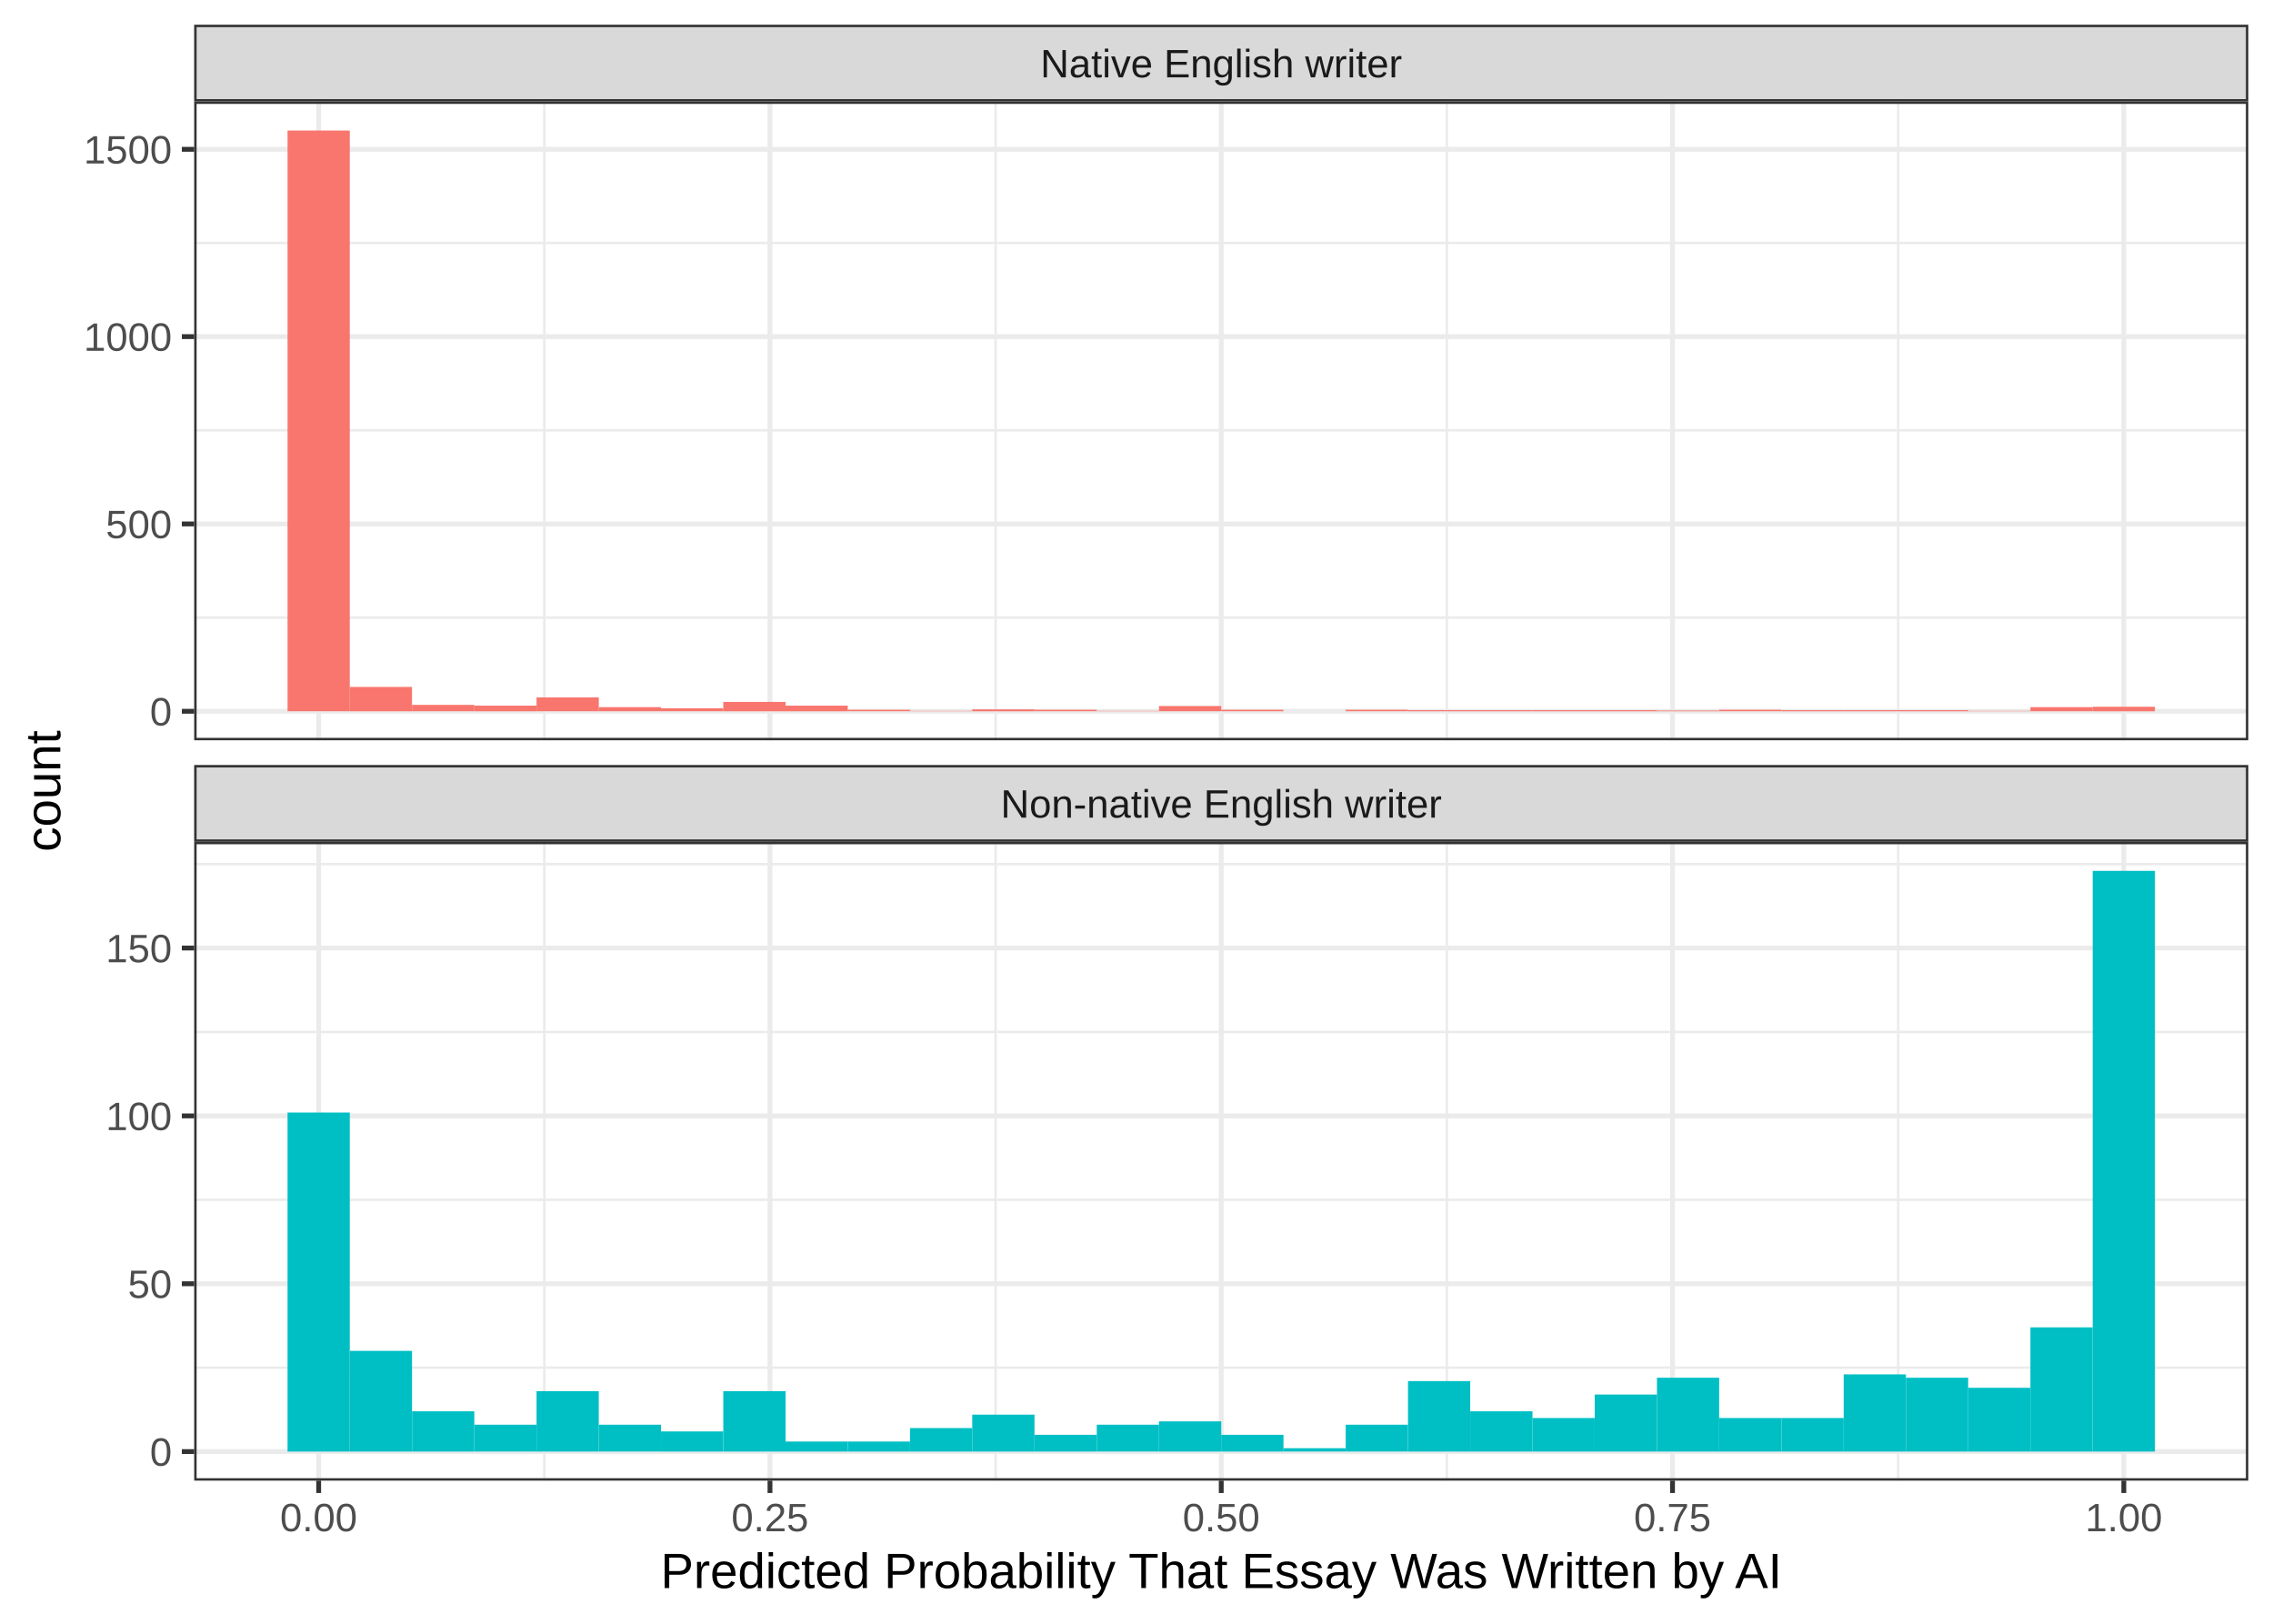
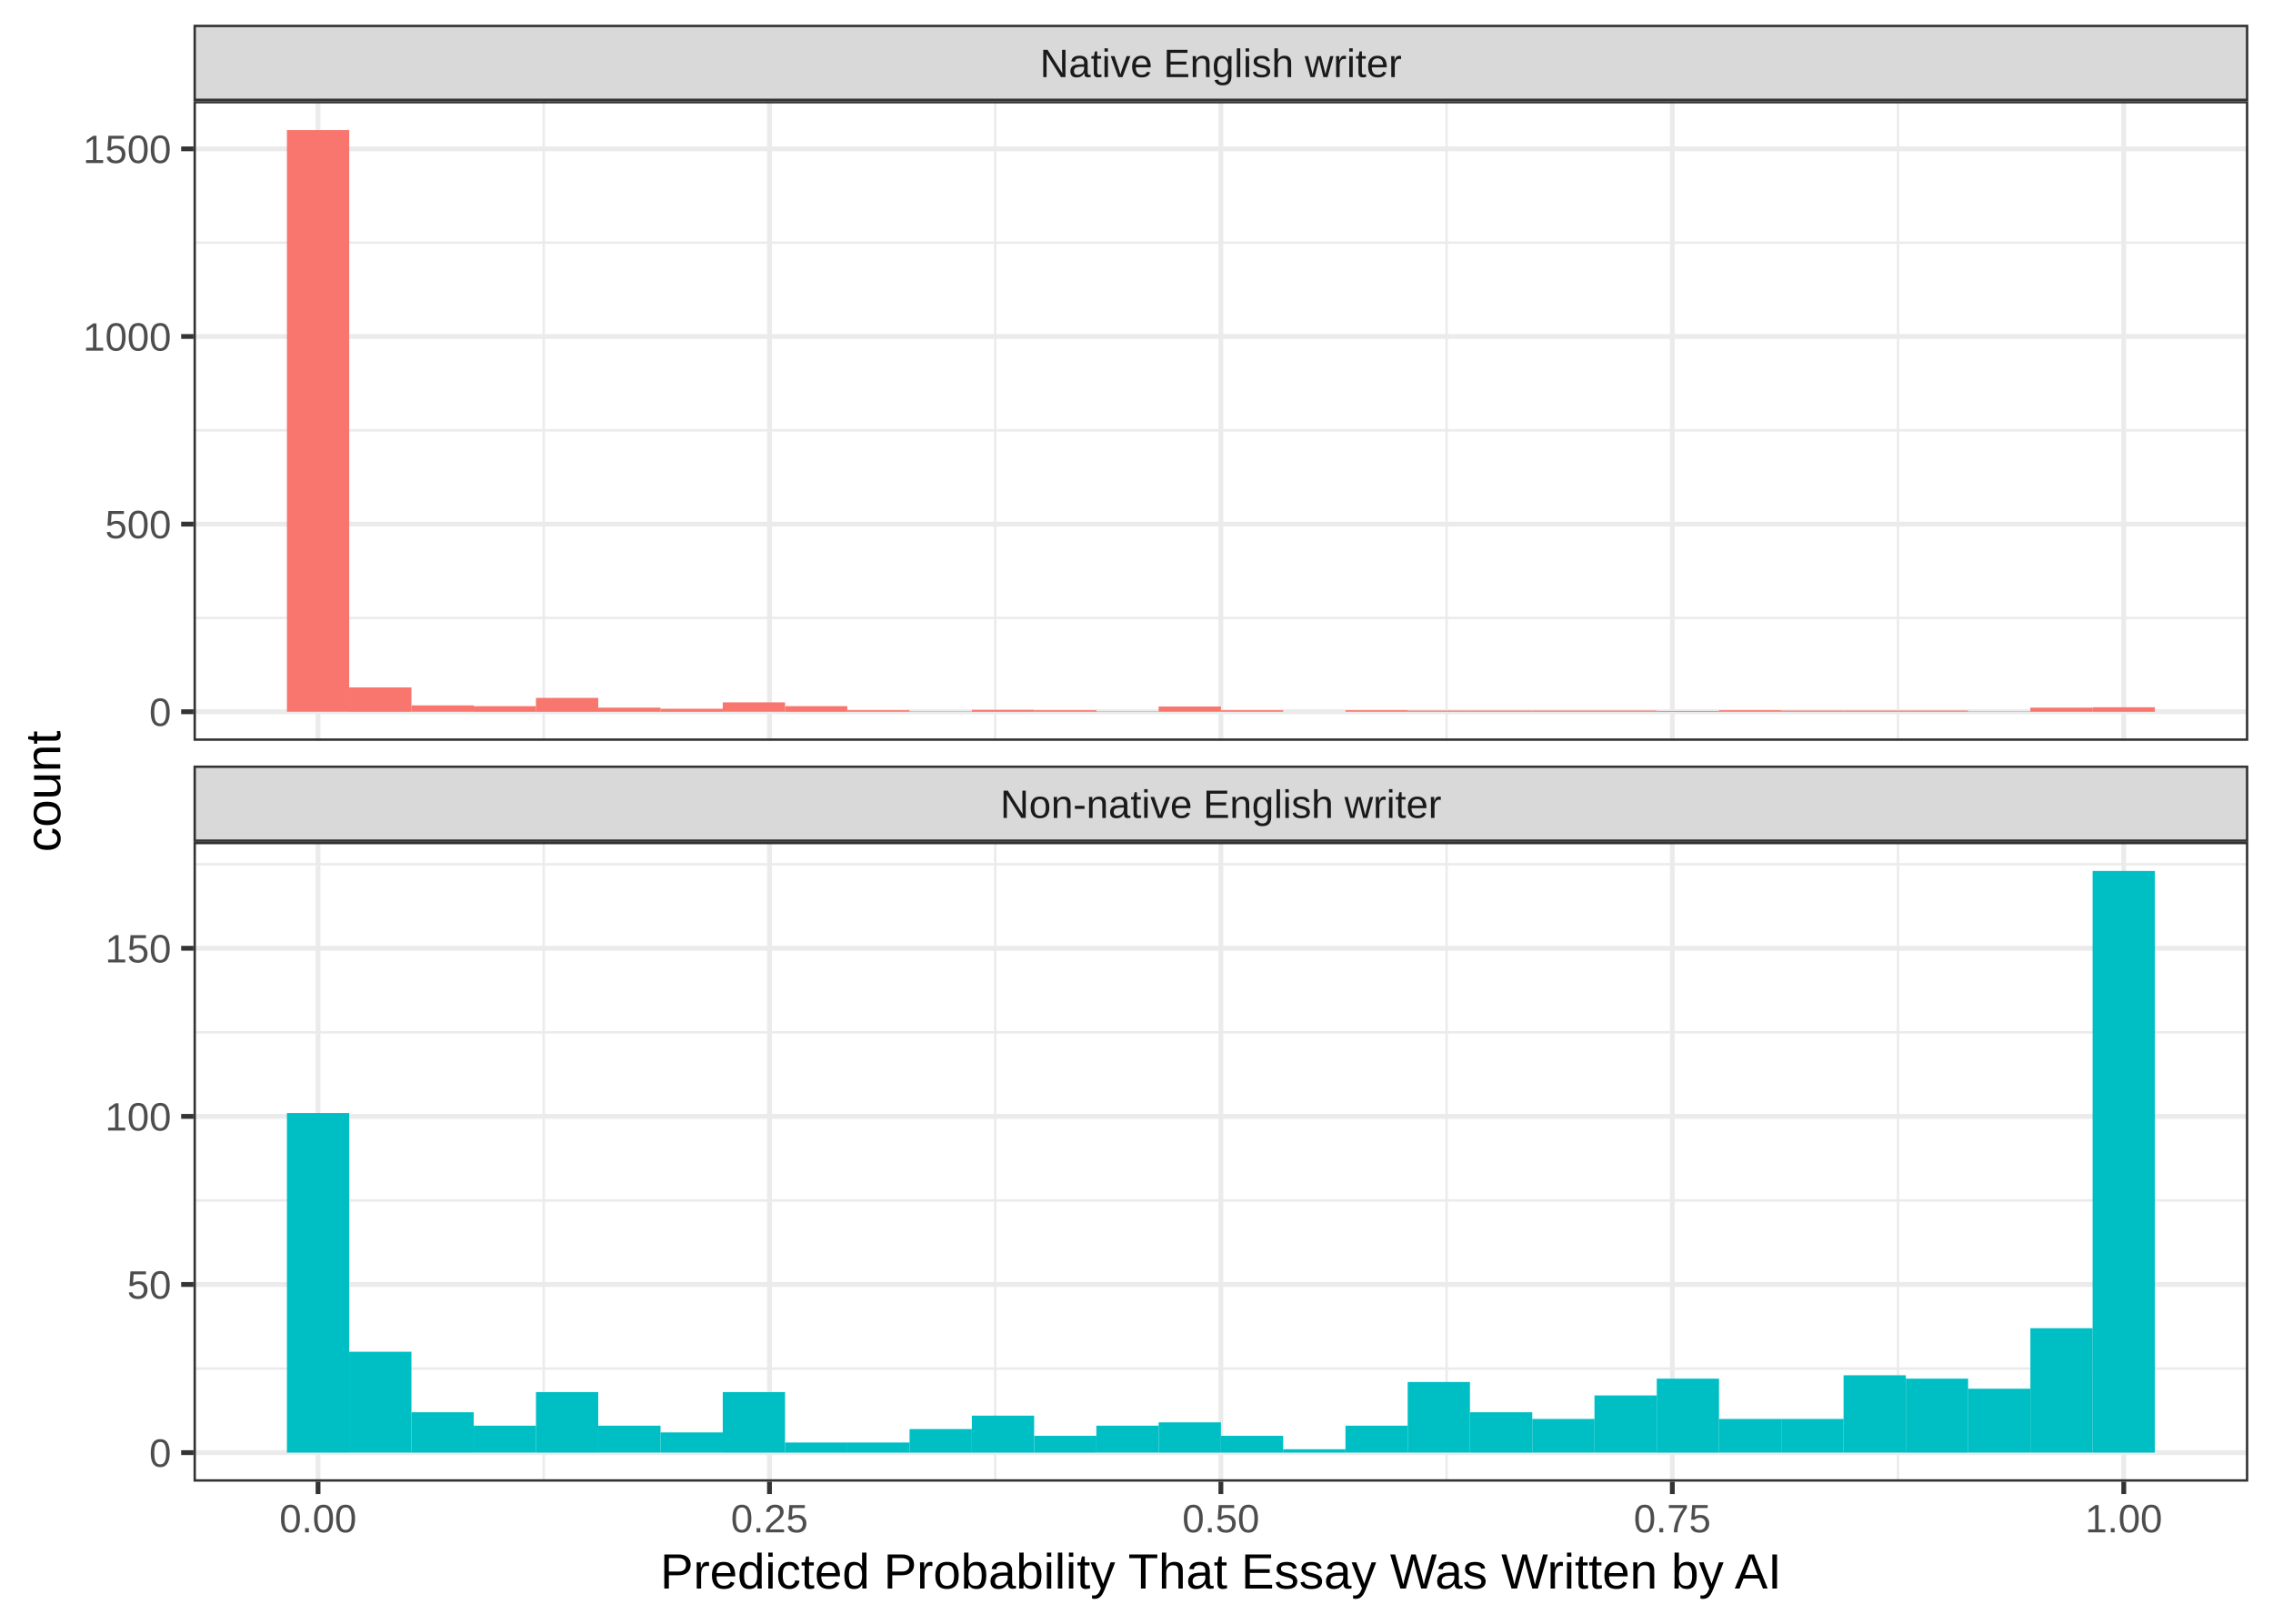
- <svg xmlns="http://www.w3.org/2000/svg" class="svglite" width="504.00pt" height="360.00pt" viewBox="0 0 504.00 360.00">
-   <defs>
-     <style type="text/css">
+ <svg xmlns="http://www.w3.org/2000/svg" width="504.00pt" height="360.00pt" viewBox="0 0 504.00 360.00">
+   <g class="svglite">
+     <defs>
+       <style type="text/css">
    .svglite line, .svglite polyline, .svglite polygon, .svglite path, .svglite rect, .svglite circle {
      fill: none;
      stroke: #000000;
      stroke-linecap: round;
      stroke-linejoin: round;
      stroke-miterlimit: 10.00;
    }
    .svglite text {
      white-space: pre;
    }
+     .svglite g.glyphgroup path {
+       fill: inherit;
+       stroke: none;
+     }
  </style>
-   </defs>
-   <rect width="100%" height="100%" style="stroke: none; fill: none;" />
-   <defs>
-     <clipPath id="cpMC4wMHw1MDQuMDB8MC4wMHwzNjAuMDA=">
-       <rect x="0.00" y="0.00" width="504.00" height="360.00" />
-     </clipPath>
-   </defs>
-   <g clip-path="url(#cpMC4wMHw1MDQuMDB8MC4wMHwzNjAuMDA=)">
-     <rect x="0.00" y="0.00" width="504.00" height="360.00" style="stroke-width: 1.07; stroke: #FFFFFF; fill: #FFFFFF;" />
-   </g>
-   <defs>
-     <clipPath id="cpNDMuMDZ8NDk4LjUyfDIyLjUwfDE2NC4xMw==">
-       <rect x="43.06" y="22.50" width="455.46" height="141.63" />
-     </clipPath>
-   </defs>
-   <g clip-path="url(#cpNDMuMDZ8NDk4LjUyfDIyLjUwfDE2NC4xMw==)">
-     <rect x="43.06" y="22.50" width="455.46" height="141.63" style="stroke-width: 1.07; stroke: none; fill: #FFFFFF;" />
-     <polyline points="43.06,136.93 498.52,136.93 " style="stroke-width: 0.53; stroke: #EBEBEB; stroke-linecap: butt;" />
-     <polyline points="43.06,95.40 498.52,95.40 " style="stroke-width: 0.53; stroke: #EBEBEB; stroke-linecap: butt;" />
-     <polyline points="43.06,53.86 498.52,53.86 " style="stroke-width: 0.53; stroke: #EBEBEB; stroke-linecap: butt;" />
-     <polyline points="120.69,164.13 120.69,22.50 " style="stroke-width: 0.53; stroke: #EBEBEB; stroke-linecap: butt;" />
-     <polyline points="220.76,164.13 220.76,22.50 " style="stroke-width: 0.53; stroke: #EBEBEB; stroke-linecap: butt;" />
-     <polyline points="320.82,164.13 320.82,22.50 " style="stroke-width: 0.53; stroke: #EBEBEB; stroke-linecap: butt;" />
-     <polyline points="420.89,164.13 420.89,22.50 " style="stroke-width: 0.53; stroke: #EBEBEB; stroke-linecap: butt;" />
-     <polyline points="43.06,157.70 498.52,157.70 " style="stroke-width: 1.07; stroke: #EBEBEB; stroke-linecap: butt;" />
-     <polyline points="43.06,116.16 498.52,116.16 " style="stroke-width: 1.07; stroke: #EBEBEB; stroke-linecap: butt;" />
-     <polyline points="43.06,74.63 498.52,74.63 " style="stroke-width: 1.07; stroke: #EBEBEB; stroke-linecap: butt;" />
-     <polyline points="43.06,33.10 498.52,33.10 " style="stroke-width: 1.07; stroke: #EBEBEB; stroke-linecap: butt;" />
-     <polyline points="70.66,164.13 70.66,22.50 " style="stroke-width: 1.07; stroke: #EBEBEB; stroke-linecap: butt;" />
-     <polyline points="170.73,164.13 170.73,22.50 " style="stroke-width: 1.07; stroke: #EBEBEB; stroke-linecap: butt;" />
-     <polyline points="270.79,164.13 270.79,22.50 " style="stroke-width: 1.07; stroke: #EBEBEB; stroke-linecap: butt;" />
-     <polyline points="370.85,164.13 370.85,22.50 " style="stroke-width: 1.07; stroke: #EBEBEB; stroke-linecap: butt;" />
-     <polyline points="470.92,164.13 470.92,22.50 " style="stroke-width: 1.07; stroke: #EBEBEB; stroke-linecap: butt;" />
-     <rect x="63.76" y="28.94" width="13.80" height="128.75" style="stroke-width: 1.07; stroke: none; stroke-linecap: butt; stroke-linejoin: miter; fill: #F8766D;" />
-     <rect x="77.56" y="152.30" width="13.80" height="5.40" style="stroke-width: 1.07; stroke: none; stroke-linecap: butt; stroke-linejoin: miter; fill: #F8766D;" />
-     <rect x="91.37" y="156.28" width="13.80" height="1.41" style="stroke-width: 1.07; stroke: none; stroke-linecap: butt; stroke-linejoin: miter; fill: #F8766D;" />
-     <rect x="105.17" y="156.45" width="13.80" height="1.25" style="stroke-width: 1.07; stroke: none; stroke-linecap: butt; stroke-linejoin: miter; fill: #F8766D;" />
-     <rect x="118.97" y="154.62" width="13.80" height="3.07" style="stroke-width: 1.07; stroke: none; stroke-linecap: butt; stroke-linejoin: miter; fill: #F8766D;" />
-     <rect x="132.77" y="156.78" width="13.80" height="0.91" style="stroke-width: 1.07; stroke: none; stroke-linecap: butt; stroke-linejoin: miter; fill: #F8766D;" />
-     <rect x="146.57" y="157.03" width="13.80" height="0.66" style="stroke-width: 1.07; stroke: none; stroke-linecap: butt; stroke-linejoin: miter; fill: #F8766D;" />
-     <rect x="160.38" y="155.62" width="13.80" height="2.08" style="stroke-width: 1.07; stroke: none; stroke-linecap: butt; stroke-linejoin: miter; fill: #F8766D;" />
-     <rect x="174.18" y="156.45" width="13.80" height="1.25" style="stroke-width: 1.07; stroke: none; stroke-linecap: butt; stroke-linejoin: miter; fill: #F8766D;" />
-     <rect x="187.98" y="157.36" width="13.80" height="0.33" style="stroke-width: 1.07; stroke: none; stroke-linecap: butt; stroke-linejoin: miter; fill: #F8766D;" />
-     <rect x="201.78" y="157.61" width="13.80" height="0.083" style="stroke-width: 1.07; stroke: none; stroke-linecap: butt; stroke-linejoin: miter; fill: #F8766D;" />
-     <rect x="215.58" y="157.28" width="13.80" height="0.42" style="stroke-width: 1.07; stroke: none; stroke-linecap: butt; stroke-linejoin: miter; fill: #F8766D;" />
-     <rect x="229.38" y="157.36" width="13.80" height="0.33" style="stroke-width: 1.07; stroke: none; stroke-linecap: butt; stroke-linejoin: miter; fill: #F8766D;" />
-     <rect x="243.19" y="157.61" width="13.80" height="0.083" style="stroke-width: 1.07; stroke: none; stroke-linecap: butt; stroke-linejoin: miter; fill: #F8766D;" />
-     <rect x="256.99" y="156.53" width="13.80" height="1.16" style="stroke-width: 1.07; stroke: none; stroke-linecap: butt; stroke-linejoin: miter; fill: #F8766D;" />
-     <rect x="270.79" y="157.36" width="13.80" height="0.33" style="stroke-width: 1.07; stroke: none; stroke-linecap: butt; stroke-linejoin: miter; fill: #F8766D;" />
-     <rect x="284.59" y="157.70" width="13.80" height="0.00" style="stroke-width: 1.07; stroke: none; stroke-linecap: butt; stroke-linejoin: miter; fill: #F8766D;" />
-     <rect x="298.39" y="157.36" width="13.80" height="0.33" style="stroke-width: 1.07; stroke: none; stroke-linecap: butt; stroke-linejoin: miter; fill: #F8766D;" />
-     <rect x="312.20" y="157.45" width="13.80" height="0.25" style="stroke-width: 1.07; stroke: none; stroke-linecap: butt; stroke-linejoin: miter; fill: #F8766D;" />
-     <rect x="326.00" y="157.45" width="13.80" height="0.25" style="stroke-width: 1.07; stroke: none; stroke-linecap: butt; stroke-linejoin: miter; fill: #F8766D;" />
-     <rect x="339.80" y="157.45" width="13.80" height="0.25" style="stroke-width: 1.07; stroke: none; stroke-linecap: butt; stroke-linejoin: miter; fill: #F8766D;" />
-     <rect x="353.60" y="157.45" width="13.80" height="0.25" style="stroke-width: 1.07; stroke: none; stroke-linecap: butt; stroke-linejoin: miter; fill: #F8766D;" />
-     <rect x="367.40" y="157.53" width="13.80" height="0.17" style="stroke-width: 1.07; stroke: none; stroke-linecap: butt; stroke-linejoin: miter; fill: #F8766D;" />
-     <rect x="381.20" y="157.36" width="13.80" height="0.33" style="stroke-width: 1.07; stroke: none; stroke-linecap: butt; stroke-linejoin: miter; fill: #F8766D;" />
-     <rect x="395.01" y="157.45" width="13.80" height="0.25" style="stroke-width: 1.07; stroke: none; stroke-linecap: butt; stroke-linejoin: miter; fill: #F8766D;" />
-     <rect x="408.81" y="157.45" width="13.80" height="0.25" style="stroke-width: 1.07; stroke: none; stroke-linecap: butt; stroke-linejoin: miter; fill: #F8766D;" />
-     <rect x="422.61" y="157.45" width="13.80" height="0.25" style="stroke-width: 1.07; stroke: none; stroke-linecap: butt; stroke-linejoin: miter; fill: #F8766D;" />
-     <rect x="436.41" y="157.61" width="13.80" height="0.083" style="stroke-width: 1.07; stroke: none; stroke-linecap: butt; stroke-linejoin: miter; fill: #F8766D;" />
-     <rect x="450.21" y="156.78" width="13.80" height="0.91" style="stroke-width: 1.07; stroke: none; stroke-linecap: butt; stroke-linejoin: miter; fill: #F8766D;" />
-     <rect x="464.02" y="156.70" width="13.80" height="1.00" style="stroke-width: 1.07; stroke: none; stroke-linecap: butt; stroke-linejoin: miter; fill: #F8766D;" />
-     <rect x="43.06" y="22.50" width="455.46" height="141.63" style="stroke-width: 1.07; stroke: #333333;" />
-   </g>
-   <g clip-path="url(#cpMC4wMHw1MDQuMDB8MC4wMHwzNjAuMDA=)">
+     </defs>
+     <rect width="100%" height="100%" style="stroke: none; fill: none;" />
+     <defs>
+       <clipPath id="cpMC4wMHw1MDQuMDB8MC4wMHwzNjAuMDA=">
+         <rect x="0.00" y="0.00" width="504.00" height="360.00" />
+       </clipPath>
+     </defs>
+     <g clip-path="url(#cpMC4wMHw1MDQuMDB8MC4wMHwzNjAuMDA=)">
+       <rect x="0.00" y="0" width="504.00" height="360.00" style="stroke-width: 1.07; stroke: #FFFFFF; fill: #FFFFFF;" />
+     </g>
+     <defs>
+       <clipPath id="cpNDIuOTF8NDk4LjUyfDIyLjQwfDE2NC4yNQ==">
+         <rect x="42.91" y="22.40" width="455.61" height="141.85" />
+       </clipPath>
+     </defs>
+     <g clip-path="url(#cpNDIuOTF8NDk4LjUyfDIyLjQwfDE2NC4yNQ==)">
+       <rect x="42.91" y="22.40" width="455.61" height="141.85" style="stroke-width: 1.07; stroke: none; fill: #FFFFFF;" />
+       <polyline points="42.91,137.00 498.52,137.00 " style="stroke-width: 0.53; stroke: #EBEBEB; stroke-linecap: butt;" />
+       <polyline points="42.91,95.40 498.52,95.40 " style="stroke-width: 0.53; stroke: #EBEBEB; stroke-linecap: butt;" />
+       <polyline points="42.91,53.80 498.52,53.80 " style="stroke-width: 0.53; stroke: #EBEBEB; stroke-linecap: butt;" />
+       <polyline points="120.57,164.25 120.57,22.40 " style="stroke-width: 0.53; stroke: #EBEBEB; stroke-linecap: butt;" />
+       <polyline points="220.67,164.25 220.67,22.40 " style="stroke-width: 0.53; stroke: #EBEBEB; stroke-linecap: butt;" />
+       <polyline points="320.76,164.25 320.76,22.40 " style="stroke-width: 0.53; stroke: #EBEBEB; stroke-linecap: butt;" />
+       <polyline points="420.86,164.25 420.86,22.40 " style="stroke-width: 0.53; stroke: #EBEBEB; stroke-linecap: butt;" />
+       <polyline points="42.91,157.80 498.52,157.80 " style="stroke-width: 1.07; stroke: #EBEBEB; stroke-linecap: butt;" />
+       <polyline points="42.91,116.20 498.52,116.20 " style="stroke-width: 1.07; stroke: #EBEBEB; stroke-linecap: butt;" />
+       <polyline points="42.91,74.60 498.52,74.60 " style="stroke-width: 1.07; stroke: #EBEBEB; stroke-linecap: butt;" />
+       <polyline points="42.91,33.00 498.52,33.00 " style="stroke-width: 1.07; stroke: #EBEBEB; stroke-linecap: butt;" />
+       <polyline points="70.52,164.25 70.52,22.40 " style="stroke-width: 1.07; stroke: #EBEBEB; stroke-linecap: butt;" />
+       <polyline points="170.62,164.25 170.62,22.40 " style="stroke-width: 1.07; stroke: #EBEBEB; stroke-linecap: butt;" />
+       <polyline points="270.71,164.25 270.71,22.40 " style="stroke-width: 1.07; stroke: #EBEBEB; stroke-linecap: butt;" />
+       <polyline points="370.81,164.25 370.81,22.40 " style="stroke-width: 1.07; stroke: #EBEBEB; stroke-linecap: butt;" />
+       <polyline points="470.91,164.25 470.91,22.40 " style="stroke-width: 1.07; stroke: #EBEBEB; stroke-linecap: butt;" />
+       <rect x="63.62" y="28.84" width="13.81" height="128.96" style="stroke-width: 1.07; stroke: none; stroke-linecap: butt; stroke-linejoin: miter; fill: #F8766D;" />
+       <rect x="77.42" y="152.40" width="13.81" height="5.41" style="stroke-width: 1.07; stroke: none; stroke-linecap: butt; stroke-linejoin: miter; fill: #F8766D;" />
+       <rect x="91.23" y="156.39" width="13.81" height="1.41" style="stroke-width: 1.07; stroke: none; stroke-linecap: butt; stroke-linejoin: miter; fill: #F8766D;" />
+       <rect x="105.04" y="156.56" width="13.81" height="1.25" style="stroke-width: 1.07; stroke: none; stroke-linecap: butt; stroke-linejoin: miter; fill: #F8766D;" />
+       <rect x="118.84" y="154.73" width="13.81" height="3.08" style="stroke-width: 1.07; stroke: none; stroke-linecap: butt; stroke-linejoin: miter; fill: #F8766D;" />
+       <rect x="132.65" y="156.89" width="13.81" height="0.92" style="stroke-width: 1.07; stroke: none; stroke-linecap: butt; stroke-linejoin: miter; fill: #F8766D;" />
+       <rect x="146.46" y="157.14" width="13.81" height="0.67" style="stroke-width: 1.07; stroke: none; stroke-linecap: butt; stroke-linejoin: miter; fill: #F8766D;" />
+       <rect x="160.26" y="155.72" width="13.81" height="2.08" style="stroke-width: 1.07; stroke: none; stroke-linecap: butt; stroke-linejoin: miter; fill: #F8766D;" />
+       <rect x="174.07" y="156.56" width="13.81" height="1.25" style="stroke-width: 1.07; stroke: none; stroke-linecap: butt; stroke-linejoin: miter; fill: #F8766D;" />
+       <rect x="187.88" y="157.47" width="13.81" height="0.33" style="stroke-width: 1.07; stroke: none; stroke-linecap: butt; stroke-linejoin: miter; fill: #F8766D;" />
+       <rect x="201.68" y="157.72" width="13.81" height="0.083" style="stroke-width: 1.07; stroke: none; stroke-linecap: butt; stroke-linejoin: miter; fill: #F8766D;" />
+       <rect x="215.49" y="157.39" width="13.81" height="0.42" style="stroke-width: 1.07; stroke: none; stroke-linecap: butt; stroke-linejoin: miter; fill: #F8766D;" />
+       <rect x="229.30" y="157.47" width="13.81" height="0.33" style="stroke-width: 1.07; stroke: none; stroke-linecap: butt; stroke-linejoin: miter; fill: #F8766D;" />
+       <rect x="243.10" y="157.72" width="13.81" height="0.083" style="stroke-width: 1.07; stroke: none; stroke-linecap: butt; stroke-linejoin: miter; fill: #F8766D;" />
+       <rect x="256.91" y="156.64" width="13.81" height="1.16" style="stroke-width: 1.07; stroke: none; stroke-linecap: butt; stroke-linejoin: miter; fill: #F8766D;" />
+       <rect x="270.71" y="157.47" width="13.81" height="0.33" style="stroke-width: 1.07; stroke: none; stroke-linecap: butt; stroke-linejoin: miter; fill: #F8766D;" />
+       <rect x="284.52" y="157.80" width="13.81" height="0.00" style="stroke-width: 1.07; stroke: none; stroke-linecap: butt; stroke-linejoin: miter; fill: #F8766D;" />
+       <rect x="298.33" y="157.47" width="13.81" height="0.33" style="stroke-width: 1.07; stroke: none; stroke-linecap: butt; stroke-linejoin: miter; fill: #F8766D;" />
+       <rect x="312.13" y="157.55" width="13.81" height="0.25" style="stroke-width: 1.07; stroke: none; stroke-linecap: butt; stroke-linejoin: miter; fill: #F8766D;" />
+       <rect x="325.94" y="157.55" width="13.81" height="0.25" style="stroke-width: 1.07; stroke: none; stroke-linecap: butt; stroke-linejoin: miter; fill: #F8766D;" />
+       <rect x="339.75" y="157.55" width="13.81" height="0.25" style="stroke-width: 1.07; stroke: none; stroke-linecap: butt; stroke-linejoin: miter; fill: #F8766D;" />
+       <rect x="353.55" y="157.55" width="13.81" height="0.25" style="stroke-width: 1.07; stroke: none; stroke-linecap: butt; stroke-linejoin: miter; fill: #F8766D;" />
+       <rect x="367.36" y="157.64" width="13.81" height="0.17" style="stroke-width: 1.07; stroke: none; stroke-linecap: butt; stroke-linejoin: miter; fill: #F8766D;" />
+       <rect x="381.17" y="157.47" width="13.81" height="0.33" style="stroke-width: 1.07; stroke: none; stroke-linecap: butt; stroke-linejoin: miter; fill: #F8766D;" />
+       <rect x="394.97" y="157.55" width="13.81" height="0.25" style="stroke-width: 1.07; stroke: none; stroke-linecap: butt; stroke-linejoin: miter; fill: #F8766D;" />
+       <rect x="408.78" y="157.55" width="13.81" height="0.25" style="stroke-width: 1.07; stroke: none; stroke-linecap: butt; stroke-linejoin: miter; fill: #F8766D;" />
+       <rect x="422.59" y="157.55" width="13.81" height="0.25" style="stroke-width: 1.07; stroke: none; stroke-linecap: butt; stroke-linejoin: miter; fill: #F8766D;" />
+       <rect x="436.39" y="157.72" width="13.81" height="0.083" style="stroke-width: 1.07; stroke: none; stroke-linecap: butt; stroke-linejoin: miter; fill: #F8766D;" />
+       <rect x="450.20" y="156.89" width="13.81" height="0.92" style="stroke-width: 1.07; stroke: none; stroke-linecap: butt; stroke-linejoin: miter; fill: #F8766D;" />
+       <rect x="464.00" y="156.81" width="13.81" height="1.00" style="stroke-width: 1.07; stroke: none; stroke-linecap: butt; stroke-linejoin: miter; fill: #F8766D;" />
+       <rect x="42.91" y="22.40" width="455.61" height="141.85" style="stroke-width: 1.07; stroke: #333333;" />
+     </g>
+     <g clip-path="url(#cpMC4wMHw1MDQuMDB8MC4wMHwzNjAuMDA=)">
</g>
-   <defs>
-     <clipPath id="cpNDMuMDZ8NDk4LjUyfDE4Ni42NHwzMjguMjc=">
-       <rect x="43.06" y="186.64" width="455.46" height="141.63" />
-     </clipPath>
-   </defs>
-   <g clip-path="url(#cpNDMuMDZ8NDk4LjUyfDE4Ni42NHwzMjguMjc=)">
-     <rect x="43.06" y="186.64" width="455.46" height="141.63" style="stroke-width: 1.07; stroke: none; fill: #FFFFFF;" />
-     <polyline points="43.06,303.22 498.52,303.22 " style="stroke-width: 0.53; stroke: #EBEBEB; stroke-linecap: butt;" />
-     <polyline points="43.06,266.01 498.52,266.01 " style="stroke-width: 0.53; stroke: #EBEBEB; stroke-linecap: butt;" />
-     <polyline points="43.06,228.80 498.52,228.80 " style="stroke-width: 0.53; stroke: #EBEBEB; stroke-linecap: butt;" />
-     <polyline points="43.06,191.59 498.52,191.59 " style="stroke-width: 0.53; stroke: #EBEBEB; stroke-linecap: butt;" />
-     <polyline points="120.69,328.27 120.69,186.64 " style="stroke-width: 0.53; stroke: #EBEBEB; stroke-linecap: butt;" />
-     <polyline points="220.76,328.27 220.76,186.64 " style="stroke-width: 0.53; stroke: #EBEBEB; stroke-linecap: butt;" />
-     <polyline points="320.82,328.27 320.82,186.64 " style="stroke-width: 0.53; stroke: #EBEBEB; stroke-linecap: butt;" />
-     <polyline points="420.89,328.27 420.89,186.64 " style="stroke-width: 0.53; stroke: #EBEBEB; stroke-linecap: butt;" />
-     <polyline points="43.06,321.83 498.52,321.83 " style="stroke-width: 1.07; stroke: #EBEBEB; stroke-linecap: butt;" />
-     <polyline points="43.06,284.62 498.52,284.62 " style="stroke-width: 1.07; stroke: #EBEBEB; stroke-linecap: butt;" />
-     <polyline points="43.06,247.40 498.52,247.40 " style="stroke-width: 1.07; stroke: #EBEBEB; stroke-linecap: butt;" />
-     <polyline points="43.06,210.19 498.52,210.19 " style="stroke-width: 1.07; stroke: #EBEBEB; stroke-linecap: butt;" />
-     <polyline points="70.66,328.27 70.66,186.64 " style="stroke-width: 1.07; stroke: #EBEBEB; stroke-linecap: butt;" />
-     <polyline points="170.73,328.27 170.73,186.64 " style="stroke-width: 1.07; stroke: #EBEBEB; stroke-linecap: butt;" />
-     <polyline points="270.79,328.27 270.79,186.64 " style="stroke-width: 1.07; stroke: #EBEBEB; stroke-linecap: butt;" />
-     <polyline points="370.85,328.27 370.85,186.64 " style="stroke-width: 1.07; stroke: #EBEBEB; stroke-linecap: butt;" />
-     <polyline points="470.92,328.27 470.92,186.64 " style="stroke-width: 1.07; stroke: #EBEBEB; stroke-linecap: butt;" />
-     <rect x="63.76" y="246.66" width="13.80" height="75.17" style="stroke-width: 1.07; stroke: none; stroke-linecap: butt; stroke-linejoin: miter; fill: #00BFC4;" />
-     <rect x="77.56" y="299.50" width="13.80" height="22.33" style="stroke-width: 1.07; stroke: none; stroke-linecap: butt; stroke-linejoin: miter; fill: #00BFC4;" />
-     <rect x="91.37" y="312.90" width="13.80" height="8.93" style="stroke-width: 1.07; stroke: none; stroke-linecap: butt; stroke-linejoin: miter; fill: #00BFC4;" />
-     <rect x="105.17" y="315.87" width="13.80" height="5.95" style="stroke-width: 1.07; stroke: none; stroke-linecap: butt; stroke-linejoin: miter; fill: #00BFC4;" />
-     <rect x="118.97" y="308.43" width="13.80" height="13.40" style="stroke-width: 1.07; stroke: none; stroke-linecap: butt; stroke-linejoin: miter; fill: #00BFC4;" />
-     <rect x="132.77" y="315.87" width="13.80" height="5.95" style="stroke-width: 1.07; stroke: none; stroke-linecap: butt; stroke-linejoin: miter; fill: #00BFC4;" />
-     <rect x="146.57" y="317.36" width="13.80" height="4.47" style="stroke-width: 1.07; stroke: none; stroke-linecap: butt; stroke-linejoin: miter; fill: #00BFC4;" />
-     <rect x="160.38" y="308.43" width="13.80" height="13.40" style="stroke-width: 1.07; stroke: none; stroke-linecap: butt; stroke-linejoin: miter; fill: #00BFC4;" />
-     <rect x="174.18" y="319.60" width="13.80" height="2.23" style="stroke-width: 1.07; stroke: none; stroke-linecap: butt; stroke-linejoin: miter; fill: #00BFC4;" />
-     <rect x="187.98" y="319.60" width="13.80" height="2.23" style="stroke-width: 1.07; stroke: none; stroke-linecap: butt; stroke-linejoin: miter; fill: #00BFC4;" />
-     <rect x="201.78" y="316.62" width="13.80" height="5.21" style="stroke-width: 1.07; stroke: none; stroke-linecap: butt; stroke-linejoin: miter; fill: #00BFC4;" />
-     <rect x="215.58" y="313.64" width="13.80" height="8.19" style="stroke-width: 1.07; stroke: none; stroke-linecap: butt; stroke-linejoin: miter; fill: #00BFC4;" />
-     <rect x="229.38" y="318.11" width="13.80" height="3.72" style="stroke-width: 1.07; stroke: none; stroke-linecap: butt; stroke-linejoin: miter; fill: #00BFC4;" />
-     <rect x="243.19" y="315.87" width="13.80" height="5.95" style="stroke-width: 1.07; stroke: none; stroke-linecap: butt; stroke-linejoin: miter; fill: #00BFC4;" />
-     <rect x="256.99" y="315.13" width="13.80" height="6.70" style="stroke-width: 1.07; stroke: none; stroke-linecap: butt; stroke-linejoin: miter; fill: #00BFC4;" />
-     <rect x="270.79" y="318.11" width="13.80" height="3.72" style="stroke-width: 1.07; stroke: none; stroke-linecap: butt; stroke-linejoin: miter; fill: #00BFC4;" />
-     <rect x="284.59" y="321.08" width="13.80" height="0.74" style="stroke-width: 1.07; stroke: none; stroke-linecap: butt; stroke-linejoin: miter; fill: #00BFC4;" />
-     <rect x="298.39" y="315.87" width="13.80" height="5.95" style="stroke-width: 1.07; stroke: none; stroke-linecap: butt; stroke-linejoin: miter; fill: #00BFC4;" />
-     <rect x="312.20" y="306.20" width="13.80" height="15.63" style="stroke-width: 1.07; stroke: none; stroke-linecap: butt; stroke-linejoin: miter; fill: #00BFC4;" />
-     <rect x="326.00" y="312.90" width="13.80" height="8.93" style="stroke-width: 1.07; stroke: none; stroke-linecap: butt; stroke-linejoin: miter; fill: #00BFC4;" />
-     <rect x="339.80" y="314.39" width="13.80" height="7.44" style="stroke-width: 1.07; stroke: none; stroke-linecap: butt; stroke-linejoin: miter; fill: #00BFC4;" />
-     <rect x="353.60" y="309.18" width="13.80" height="12.65" style="stroke-width: 1.07; stroke: none; stroke-linecap: butt; stroke-linejoin: miter; fill: #00BFC4;" />
-     <rect x="367.40" y="305.46" width="13.80" height="16.37" style="stroke-width: 1.07; stroke: none; stroke-linecap: butt; stroke-linejoin: miter; fill: #00BFC4;" />
-     <rect x="381.20" y="314.39" width="13.80" height="7.44" style="stroke-width: 1.07; stroke: none; stroke-linecap: butt; stroke-linejoin: miter; fill: #00BFC4;" />
-     <rect x="395.01" y="314.39" width="13.80" height="7.44" style="stroke-width: 1.07; stroke: none; stroke-linecap: butt; stroke-linejoin: miter; fill: #00BFC4;" />
-     <rect x="408.81" y="304.71" width="13.80" height="17.12" style="stroke-width: 1.07; stroke: none; stroke-linecap: butt; stroke-linejoin: miter; fill: #00BFC4;" />
-     <rect x="422.61" y="305.46" width="13.80" height="16.37" style="stroke-width: 1.07; stroke: none; stroke-linecap: butt; stroke-linejoin: miter; fill: #00BFC4;" />
-     <rect x="436.41" y="307.69" width="13.80" height="14.14" style="stroke-width: 1.07; stroke: none; stroke-linecap: butt; stroke-linejoin: miter; fill: #00BFC4;" />
-     <rect x="450.21" y="294.29" width="13.80" height="27.54" style="stroke-width: 1.07; stroke: none; stroke-linecap: butt; stroke-linejoin: miter; fill: #00BFC4;" />
-     <rect x="464.02" y="193.08" width="13.80" height="128.75" style="stroke-width: 1.07; stroke: none; stroke-linecap: butt; stroke-linejoin: miter; fill: #00BFC4;" />
-     <rect x="43.06" y="186.64" width="455.46" height="141.63" style="stroke-width: 1.07; stroke: #333333;" />
-   </g>
-   <g clip-path="url(#cpMC4wMHw1MDQuMDB8MC4wMHwzNjAuMDA=)">
+     <defs>
+       <clipPath id="cpNDIuOTF8NDk4LjUyfDE4Ni42NXwzMjguNTA=">
+         <rect x="42.91" y="186.65" width="455.61" height="141.85" />
+       </clipPath>
+     </defs>
+     <g clip-path="url(#cpNDIuOTF8NDk4LjUyfDE4Ni42NXwzMjguNTA=)">
+       <rect x="42.91" y="186.65" width="455.61" height="141.85" style="stroke-width: 1.07; stroke: none; fill: #FFFFFF;" />
+       <polyline points="42.91,303.42 498.52,303.42 " style="stroke-width: 0.53; stroke: #EBEBEB; stroke-linecap: butt;" />
+       <polyline points="42.91,266.15 498.52,266.15 " style="stroke-width: 0.53; stroke: #EBEBEB; stroke-linecap: butt;" />
+       <polyline points="42.91,228.88 498.52,228.88 " style="stroke-width: 0.53; stroke: #EBEBEB; stroke-linecap: butt;" />
+       <polyline points="42.91,191.61 498.52,191.61 " style="stroke-width: 0.53; stroke: #EBEBEB; stroke-linecap: butt;" />
+       <polyline points="120.57,328.50 120.57,186.65 " style="stroke-width: 0.53; stroke: #EBEBEB; stroke-linecap: butt;" />
+       <polyline points="220.67,328.50 220.67,186.65 " style="stroke-width: 0.53; stroke: #EBEBEB; stroke-linecap: butt;" />
+       <polyline points="320.76,328.50 320.76,186.65 " style="stroke-width: 0.53; stroke: #EBEBEB; stroke-linecap: butt;" />
+       <polyline points="420.86,328.50 420.86,186.65 " style="stroke-width: 0.53; stroke: #EBEBEB; stroke-linecap: butt;" />
+       <polyline points="42.91,322.06 498.52,322.06 " style="stroke-width: 1.07; stroke: #EBEBEB; stroke-linecap: butt;" />
+       <polyline points="42.91,284.78 498.52,284.78 " style="stroke-width: 1.07; stroke: #EBEBEB; stroke-linecap: butt;" />
+       <polyline points="42.91,247.51 498.52,247.51 " style="stroke-width: 1.07; stroke: #EBEBEB; stroke-linecap: butt;" />
+       <polyline points="42.91,210.24 498.52,210.24 " style="stroke-width: 1.07; stroke: #EBEBEB; stroke-linecap: butt;" />
+       <polyline points="70.52,328.50 70.52,186.65 " style="stroke-width: 1.07; stroke: #EBEBEB; stroke-linecap: butt;" />
+       <polyline points="170.62,328.50 170.62,186.65 " style="stroke-width: 1.07; stroke: #EBEBEB; stroke-linecap: butt;" />
+       <polyline points="270.71,328.50 270.71,186.65 " style="stroke-width: 1.07; stroke: #EBEBEB; stroke-linecap: butt;" />
+       <polyline points="370.81,328.50 370.81,186.65 " style="stroke-width: 1.07; stroke: #EBEBEB; stroke-linecap: butt;" />
+       <polyline points="470.91,328.50 470.91,186.65 " style="stroke-width: 1.07; stroke: #EBEBEB; stroke-linecap: butt;" />
+       <rect x="63.62" y="246.77" width="13.81" height="75.29" style="stroke-width: 1.07; stroke: none; stroke-linecap: butt; stroke-linejoin: miter; fill: #00BFC4;" />
+       <rect x="77.42" y="299.69" width="13.81" height="22.36" style="stroke-width: 1.07; stroke: none; stroke-linecap: butt; stroke-linejoin: miter; fill: #00BFC4;" />
+       <rect x="91.23" y="313.11" width="13.81" height="8.95" style="stroke-width: 1.07; stroke: none; stroke-linecap: butt; stroke-linejoin: miter; fill: #00BFC4;" />
+       <rect x="105.04" y="316.09" width="13.81" height="5.96" style="stroke-width: 1.07; stroke: none; stroke-linecap: butt; stroke-linejoin: miter; fill: #00BFC4;" />
+       <rect x="118.84" y="308.64" width="13.81" height="13.42" style="stroke-width: 1.07; stroke: none; stroke-linecap: butt; stroke-linejoin: miter; fill: #00BFC4;" />
+       <rect x="132.65" y="316.09" width="13.81" height="5.96" style="stroke-width: 1.07; stroke: none; stroke-linecap: butt; stroke-linejoin: miter; fill: #00BFC4;" />
+       <rect x="146.46" y="317.58" width="13.81" height="4.47" style="stroke-width: 1.07; stroke: none; stroke-linecap: butt; stroke-linejoin: miter; fill: #00BFC4;" />
+       <rect x="160.26" y="308.64" width="13.81" height="13.42" style="stroke-width: 1.07; stroke: none; stroke-linecap: butt; stroke-linejoin: miter; fill: #00BFC4;" />
+       <rect x="174.07" y="319.82" width="13.81" height="2.24" style="stroke-width: 1.07; stroke: none; stroke-linecap: butt; stroke-linejoin: miter; fill: #00BFC4;" />
+       <rect x="187.88" y="319.82" width="13.81" height="2.24" style="stroke-width: 1.07; stroke: none; stroke-linecap: butt; stroke-linejoin: miter; fill: #00BFC4;" />
+       <rect x="201.68" y="316.84" width="13.81" height="5.22" style="stroke-width: 1.07; stroke: none; stroke-linecap: butt; stroke-linejoin: miter; fill: #00BFC4;" />
+       <rect x="215.49" y="313.86" width="13.81" height="8.20" style="stroke-width: 1.07; stroke: none; stroke-linecap: butt; stroke-linejoin: miter; fill: #00BFC4;" />
+       <rect x="229.30" y="318.33" width="13.81" height="3.73" style="stroke-width: 1.07; stroke: none; stroke-linecap: butt; stroke-linejoin: miter; fill: #00BFC4;" />
+       <rect x="243.10" y="316.09" width="13.81" height="5.96" style="stroke-width: 1.07; stroke: none; stroke-linecap: butt; stroke-linejoin: miter; fill: #00BFC4;" />
+       <rect x="256.91" y="315.35" width="13.81" height="6.71" style="stroke-width: 1.07; stroke: none; stroke-linecap: butt; stroke-linejoin: miter; fill: #00BFC4;" />
+       <rect x="270.71" y="318.33" width="13.81" height="3.73" style="stroke-width: 1.07; stroke: none; stroke-linecap: butt; stroke-linejoin: miter; fill: #00BFC4;" />
+       <rect x="284.52" y="321.31" width="13.81" height="0.75" style="stroke-width: 1.07; stroke: none; stroke-linecap: butt; stroke-linejoin: miter; fill: #00BFC4;" />
+       <rect x="298.33" y="316.09" width="13.81" height="5.96" style="stroke-width: 1.07; stroke: none; stroke-linecap: butt; stroke-linejoin: miter; fill: #00BFC4;" />
+       <rect x="312.13" y="306.40" width="13.81" height="15.65" style="stroke-width: 1.07; stroke: none; stroke-linecap: butt; stroke-linejoin: miter; fill: #00BFC4;" />
+       <rect x="325.94" y="313.11" width="13.81" height="8.95" style="stroke-width: 1.07; stroke: none; stroke-linecap: butt; stroke-linejoin: miter; fill: #00BFC4;" />
+       <rect x="339.75" y="314.60" width="13.81" height="7.45" style="stroke-width: 1.07; stroke: none; stroke-linecap: butt; stroke-linejoin: miter; fill: #00BFC4;" />
+       <rect x="353.55" y="309.38" width="13.81" height="12.67" style="stroke-width: 1.07; stroke: none; stroke-linecap: butt; stroke-linejoin: miter; fill: #00BFC4;" />
+       <rect x="367.36" y="305.66" width="13.81" height="16.40" style="stroke-width: 1.07; stroke: none; stroke-linecap: butt; stroke-linejoin: miter; fill: #00BFC4;" />
+       <rect x="381.17" y="314.60" width="13.81" height="7.45" style="stroke-width: 1.07; stroke: none; stroke-linecap: butt; stroke-linejoin: miter; fill: #00BFC4;" />
+       <rect x="394.97" y="314.60" width="13.81" height="7.45" style="stroke-width: 1.07; stroke: none; stroke-linecap: butt; stroke-linejoin: miter; fill: #00BFC4;" />
+       <rect x="408.78" y="304.91" width="13.81" height="17.14" style="stroke-width: 1.07; stroke: none; stroke-linecap: butt; stroke-linejoin: miter; fill: #00BFC4;" />
+       <rect x="422.59" y="305.66" width="13.81" height="16.40" style="stroke-width: 1.07; stroke: none; stroke-linecap: butt; stroke-linejoin: miter; fill: #00BFC4;" />
+       <rect x="436.39" y="307.89" width="13.81" height="14.16" style="stroke-width: 1.07; stroke: none; stroke-linecap: butt; stroke-linejoin: miter; fill: #00BFC4;" />
+       <rect x="450.20" y="294.47" width="13.81" height="27.58" style="stroke-width: 1.07; stroke: none; stroke-linecap: butt; stroke-linejoin: miter; fill: #00BFC4;" />
+       <rect x="464.00" y="193.10" width="13.81" height="128.96" style="stroke-width: 1.07; stroke: none; stroke-linecap: butt; stroke-linejoin: miter; fill: #00BFC4;" />
+       <rect x="42.91" y="186.65" width="455.61" height="141.85" style="stroke-width: 1.07; stroke: #333333;" />
+     </g>
+     <g clip-path="url(#cpMC4wMHw1MDQuMDB8MC4wMHwzNjAuMDA=)">
</g>
-   <defs>
-     <clipPath id="cpNDMuMDZ8NDk4LjUyfDE2OS42MXwxODYuNjQ=">
-       <rect x="43.06" y="169.61" width="455.46" height="17.03" />
-     </clipPath>
-   </defs>
-   <g clip-path="url(#cpNDMuMDZ8NDk4LjUyfDE2OS42MXwxODYuNjQ=)">
-     <rect x="43.06" y="169.61" width="455.46" height="17.03" style="stroke-width: 1.07; stroke: #333333; fill: #D9D9D9;" />
-     <text x="270.79" y="181.28" text-anchor="middle" style="font-size: 8.80px;fill: #1A1A1A; font-family: &quot;Arial&quot;;" textLength="97.79px" lengthAdjust="spacingAndGlyphs">Non-native English writer</text>
-   </g>
-   <g clip-path="url(#cpMC4wMHw1MDQuMDB8MC4wMHwzNjAuMDA=)">
+     <defs>
+       <clipPath id="cpNDIuOTF8NDk4LjUyfDE2OS43M3wxODYuNjU=">
+         <rect x="42.91" y="169.73" width="455.61" height="16.92" />
+       </clipPath>
+     </defs>
+     <g clip-path="url(#cpNDIuOTF8NDk4LjUyfDE2OS43M3wxODYuNjU=)">
+       <rect x="42.91" y="169.73" width="455.61" height="16.92" style="stroke-width: 1.07; stroke: #333333; fill: #D9D9D9;" />
+       <text x="270.71" y="181.34" text-anchor="middle" style="font-size: 8.80px;fill: #1A1A1A; font-family: &quot;Arial&quot;;" textLength="97.75px" lengthAdjust="spacingAndGlyphs">Non-native English writer</text>
+     </g>
+     <g clip-path="url(#cpMC4wMHw1MDQuMDB8MC4wMHwzNjAuMDA=)">
</g>
-   <defs>
-     <clipPath id="cpNDMuMDZ8NDk4LjUyfDUuNDh8MjIuNTA=">
-       <rect x="43.06" y="5.48" width="455.46" height="17.03" />
-     </clipPath>
-   </defs>
-   <g clip-path="url(#cpNDMuMDZ8NDk4LjUyfDUuNDh8MjIuNTA=)">
-     <rect x="43.06" y="5.48" width="455.46" height="17.03" style="stroke-width: 1.07; stroke: #333333; fill: #D9D9D9;" />
-     <text x="270.79" y="17.15" text-anchor="middle" style="font-size: 8.80px;fill: #1A1A1A; font-family: &quot;Arial&quot;;" textLength="80.17px" lengthAdjust="spacingAndGlyphs">Native English writer</text>
-   </g>
-   <g clip-path="url(#cpMC4wMHw1MDQuMDB8MC4wMHwzNjAuMDA=)">
-     <polyline points="70.66,331.01 70.66,328.27 " style="stroke-width: 1.07; stroke: #333333; stroke-linecap: butt;" />
-     <polyline points="170.73,331.01 170.73,328.27 " style="stroke-width: 1.07; stroke: #333333; stroke-linecap: butt;" />
-     <polyline points="270.79,331.01 270.79,328.27 " style="stroke-width: 1.07; stroke: #333333; stroke-linecap: butt;" />
-     <polyline points="370.85,331.01 370.85,328.27 " style="stroke-width: 1.07; stroke: #333333; stroke-linecap: butt;" />
-     <polyline points="470.92,331.01 470.92,328.27 " style="stroke-width: 1.07; stroke: #333333; stroke-linecap: butt;" />
-     <text x="70.66" y="339.50" text-anchor="middle" style="font-size: 8.80px;fill: #4D4D4D; font-family: &quot;Arial&quot;;" textLength="17.13px" lengthAdjust="spacingAndGlyphs">0.00</text>
-     <text x="170.73" y="339.50" text-anchor="middle" style="font-size: 8.80px;fill: #4D4D4D; font-family: &quot;Arial&quot;;" textLength="17.13px" lengthAdjust="spacingAndGlyphs">0.25</text>
-     <text x="270.79" y="339.50" text-anchor="middle" style="font-size: 8.80px;fill: #4D4D4D; font-family: &quot;Arial&quot;;" textLength="17.13px" lengthAdjust="spacingAndGlyphs">0.50</text>
-     <text x="370.85" y="339.50" text-anchor="middle" style="font-size: 8.80px;fill: #4D4D4D; font-family: &quot;Arial&quot;;" textLength="17.13px" lengthAdjust="spacingAndGlyphs">0.75</text>
-     <text x="470.92" y="339.50" text-anchor="middle" style="font-size: 8.80px;fill: #4D4D4D; font-family: &quot;Arial&quot;;" textLength="17.13px" lengthAdjust="spacingAndGlyphs">1.00</text>
-     <text x="38.13" y="160.85" text-anchor="end" style="font-size: 8.80px;fill: #4D4D4D; font-family: &quot;Arial&quot;;" textLength="4.90px" lengthAdjust="spacingAndGlyphs">0</text>
-     <text x="38.13" y="119.32" text-anchor="end" style="font-size: 8.80px;fill: #4D4D4D; font-family: &quot;Arial&quot;;" textLength="14.69px" lengthAdjust="spacingAndGlyphs">500</text>
-     <text x="38.13" y="77.78" text-anchor="end" style="font-size: 8.80px;fill: #4D4D4D; font-family: &quot;Arial&quot;;" textLength="19.58px" lengthAdjust="spacingAndGlyphs">1000</text>
-     <text x="38.13" y="36.25" text-anchor="end" style="font-size: 8.80px;fill: #4D4D4D; font-family: &quot;Arial&quot;;" textLength="19.58px" lengthAdjust="spacingAndGlyphs">1500</text>
-     <polyline points="40.32,157.70 43.06,157.70 " style="stroke-width: 1.07; stroke: #333333; stroke-linecap: butt;" />
-     <polyline points="40.32,116.16 43.06,116.16 " style="stroke-width: 1.07; stroke: #333333; stroke-linecap: butt;" />
-     <polyline points="40.32,74.63 43.06,74.63 " style="stroke-width: 1.07; stroke: #333333; stroke-linecap: butt;" />
-     <polyline points="40.32,33.10 43.06,33.10 " style="stroke-width: 1.07; stroke: #333333; stroke-linecap: butt;" />
-     <text x="38.13" y="324.98" text-anchor="end" style="font-size: 8.80px;fill: #4D4D4D; font-family: &quot;Arial&quot;;" textLength="4.90px" lengthAdjust="spacingAndGlyphs">0</text>
-     <text x="38.13" y="287.77" text-anchor="end" style="font-size: 8.80px;fill: #4D4D4D; font-family: &quot;Arial&quot;;" textLength="9.79px" lengthAdjust="spacingAndGlyphs">50</text>
-     <text x="38.13" y="250.56" text-anchor="end" style="font-size: 8.80px;fill: #4D4D4D; font-family: &quot;Arial&quot;;" textLength="14.69px" lengthAdjust="spacingAndGlyphs">100</text>
-     <text x="38.13" y="213.35" text-anchor="end" style="font-size: 8.80px;fill: #4D4D4D; font-family: &quot;Arial&quot;;" textLength="14.69px" lengthAdjust="spacingAndGlyphs">150</text>
-     <polyline points="40.32,321.83 43.06,321.83 " style="stroke-width: 1.07; stroke: #333333; stroke-linecap: butt;" />
-     <polyline points="40.32,284.62 43.06,284.62 " style="stroke-width: 1.07; stroke: #333333; stroke-linecap: butt;" />
-     <polyline points="40.32,247.40 43.06,247.40 " style="stroke-width: 1.07; stroke: #333333; stroke-linecap: butt;" />
-     <polyline points="40.32,210.19 43.06,210.19 " style="stroke-width: 1.07; stroke: #333333; stroke-linecap: butt;" />
-     <text x="270.79" y="352.09" text-anchor="middle" style="font-size: 11.00px; font-family: &quot;Arial&quot;;" textLength="250.02px" lengthAdjust="spacingAndGlyphs">Predicted Probability That Essay Was Written by AI</text>
-     <text transform="translate(13.37,175.39) rotate(-90)" text-anchor="middle" style="font-size: 11.00px; font-family: &quot;Arial&quot;;" textLength="26.91px" lengthAdjust="spacingAndGlyphs">count</text>
+     <defs>
+       <clipPath id="cpNDIuOTF8NDk4LjUyfDUuNDh8MjIuNDA=">
+         <rect x="42.91" y="5.48" width="455.61" height="16.92" />
+       </clipPath>
+     </defs>
+     <g clip-path="url(#cpNDIuOTF8NDk4LjUyfDUuNDh8MjIuNDA=)">
+       <rect x="42.91" y="5.48" width="455.61" height="16.92" style="stroke-width: 1.07; stroke: #333333; fill: #D9D9D9;" />
+       <text x="270.71" y="17.09" text-anchor="middle" style="font-size: 8.80px;fill: #1A1A1A; font-family: &quot;Arial&quot;;" textLength="80.16px" lengthAdjust="spacingAndGlyphs">Native English writer</text>
+     </g>
+     <g clip-path="url(#cpMC4wMHw1MDQuMDB8MC4wMHwzNjAuMDA=)">
+       <polyline points="70.52,331.24 70.52,328.50 " style="stroke-width: 1.07; stroke: #333333; stroke-linecap: butt;" />
+       <polyline points="170.62,331.24 170.62,328.50 " style="stroke-width: 1.07; stroke: #333333; stroke-linecap: butt;" />
+       <polyline points="270.71,331.24 270.71,328.50 " style="stroke-width: 1.07; stroke: #333333; stroke-linecap: butt;" />
+       <polyline points="370.81,331.24 370.81,328.50 " style="stroke-width: 1.07; stroke: #333333; stroke-linecap: butt;" />
+       <polyline points="470.91,331.24 470.91,328.50 " style="stroke-width: 1.07; stroke: #333333; stroke-linecap: butt;" />
+       <text x="70.52" y="339.74" text-anchor="middle" style="font-size: 8.80px;fill: #4D4D4D; font-family: &quot;Arial&quot;;" textLength="17.11px" lengthAdjust="spacingAndGlyphs">0.00</text>
+       <text x="170.62" y="339.74" text-anchor="middle" style="font-size: 8.80px;fill: #4D4D4D; font-family: &quot;Arial&quot;;" textLength="17.11px" lengthAdjust="spacingAndGlyphs">0.25</text>
+       <text x="270.71" y="339.74" text-anchor="middle" style="font-size: 8.80px;fill: #4D4D4D; font-family: &quot;Arial&quot;;" textLength="17.11px" lengthAdjust="spacingAndGlyphs">0.50</text>
+       <text x="370.81" y="339.74" text-anchor="middle" style="font-size: 8.80px;fill: #4D4D4D; font-family: &quot;Arial&quot;;" textLength="17.11px" lengthAdjust="spacingAndGlyphs">0.75</text>
+       <text x="470.91" y="339.74" text-anchor="middle" style="font-size: 8.80px;fill: #4D4D4D; font-family: &quot;Arial&quot;;" textLength="17.11px" lengthAdjust="spacingAndGlyphs">1.00</text>
+       <text x="37.98" y="160.95" text-anchor="end" style="font-size: 8.80px;fill: #4D4D4D; font-family: &quot;Arial&quot;;" textLength="4.89px" lengthAdjust="spacingAndGlyphs">0</text>
+       <text x="37.98" y="119.35" text-anchor="end" style="font-size: 8.80px;fill: #4D4D4D; font-family: &quot;Arial&quot;;" textLength="14.67px" lengthAdjust="spacingAndGlyphs">500</text>
+       <text x="37.98" y="77.75" text-anchor="end" style="font-size: 8.80px;fill: #4D4D4D; font-family: &quot;Arial&quot;;" textLength="19.56px" lengthAdjust="spacingAndGlyphs">1000</text>
+       <text x="37.98" y="36.15" text-anchor="end" style="font-size: 8.80px;fill: #4D4D4D; font-family: &quot;Arial&quot;;" textLength="19.56px" lengthAdjust="spacingAndGlyphs">1500</text>
+       <polyline points="40.17,157.80 42.91,157.80 " style="stroke-width: 1.07; stroke: #333333; stroke-linecap: butt;" />
+       <polyline points="40.17,116.20 42.91,116.20 " style="stroke-width: 1.07; stroke: #333333; stroke-linecap: butt;" />
+       <polyline points="40.17,74.60 42.91,74.60 " style="stroke-width: 1.07; stroke: #333333; stroke-linecap: butt;" />
+       <polyline points="40.17,33.00 42.91,33.00 " style="stroke-width: 1.07; stroke: #333333; stroke-linecap: butt;" />
+       <text x="37.98" y="325.21" text-anchor="end" style="font-size: 8.80px;fill: #4D4D4D; font-family: &quot;Arial&quot;;" textLength="4.89px" lengthAdjust="spacingAndGlyphs">0</text>
+       <text x="37.98" y="287.93" text-anchor="end" style="font-size: 8.80px;fill: #4D4D4D; font-family: &quot;Arial&quot;;" textLength="9.78px" lengthAdjust="spacingAndGlyphs">50</text>
+       <text x="37.98" y="250.66" text-anchor="end" style="font-size: 8.80px;fill: #4D4D4D; font-family: &quot;Arial&quot;;" textLength="14.67px" lengthAdjust="spacingAndGlyphs">100</text>
+       <text x="37.98" y="213.39" text-anchor="end" style="font-size: 8.80px;fill: #4D4D4D; font-family: &quot;Arial&quot;;" textLength="14.67px" lengthAdjust="spacingAndGlyphs">150</text>
+       <polyline points="40.17,322.06 42.91,322.06 " style="stroke-width: 1.07; stroke: #333333; stroke-linecap: butt;" />
+       <polyline points="40.17,284.78 42.91,284.78 " style="stroke-width: 1.07; stroke: #333333; stroke-linecap: butt;" />
+       <polyline points="40.17,247.51 42.91,247.51 " style="stroke-width: 1.07; stroke: #333333; stroke-linecap: butt;" />
+       <polyline points="40.17,210.24 42.91,210.24 " style="stroke-width: 1.07; stroke: #333333; stroke-linecap: butt;" />
+       <text x="270.71" y="352.20" text-anchor="middle" style="font-size: 11.00px; font-family: &quot;Arial&quot;;" textLength="248.77px" lengthAdjust="spacingAndGlyphs">Predicted Probability That Essay Was Written by AI</text>
+       <text transform="translate(13.36,175.45) rotate(-90)" text-anchor="middle" style="font-size: 11.00px; font-family: &quot;Arial&quot;;" textLength="26.94px" lengthAdjust="spacingAndGlyphs">count</text>
+     </g>
  </g>
</svg>
